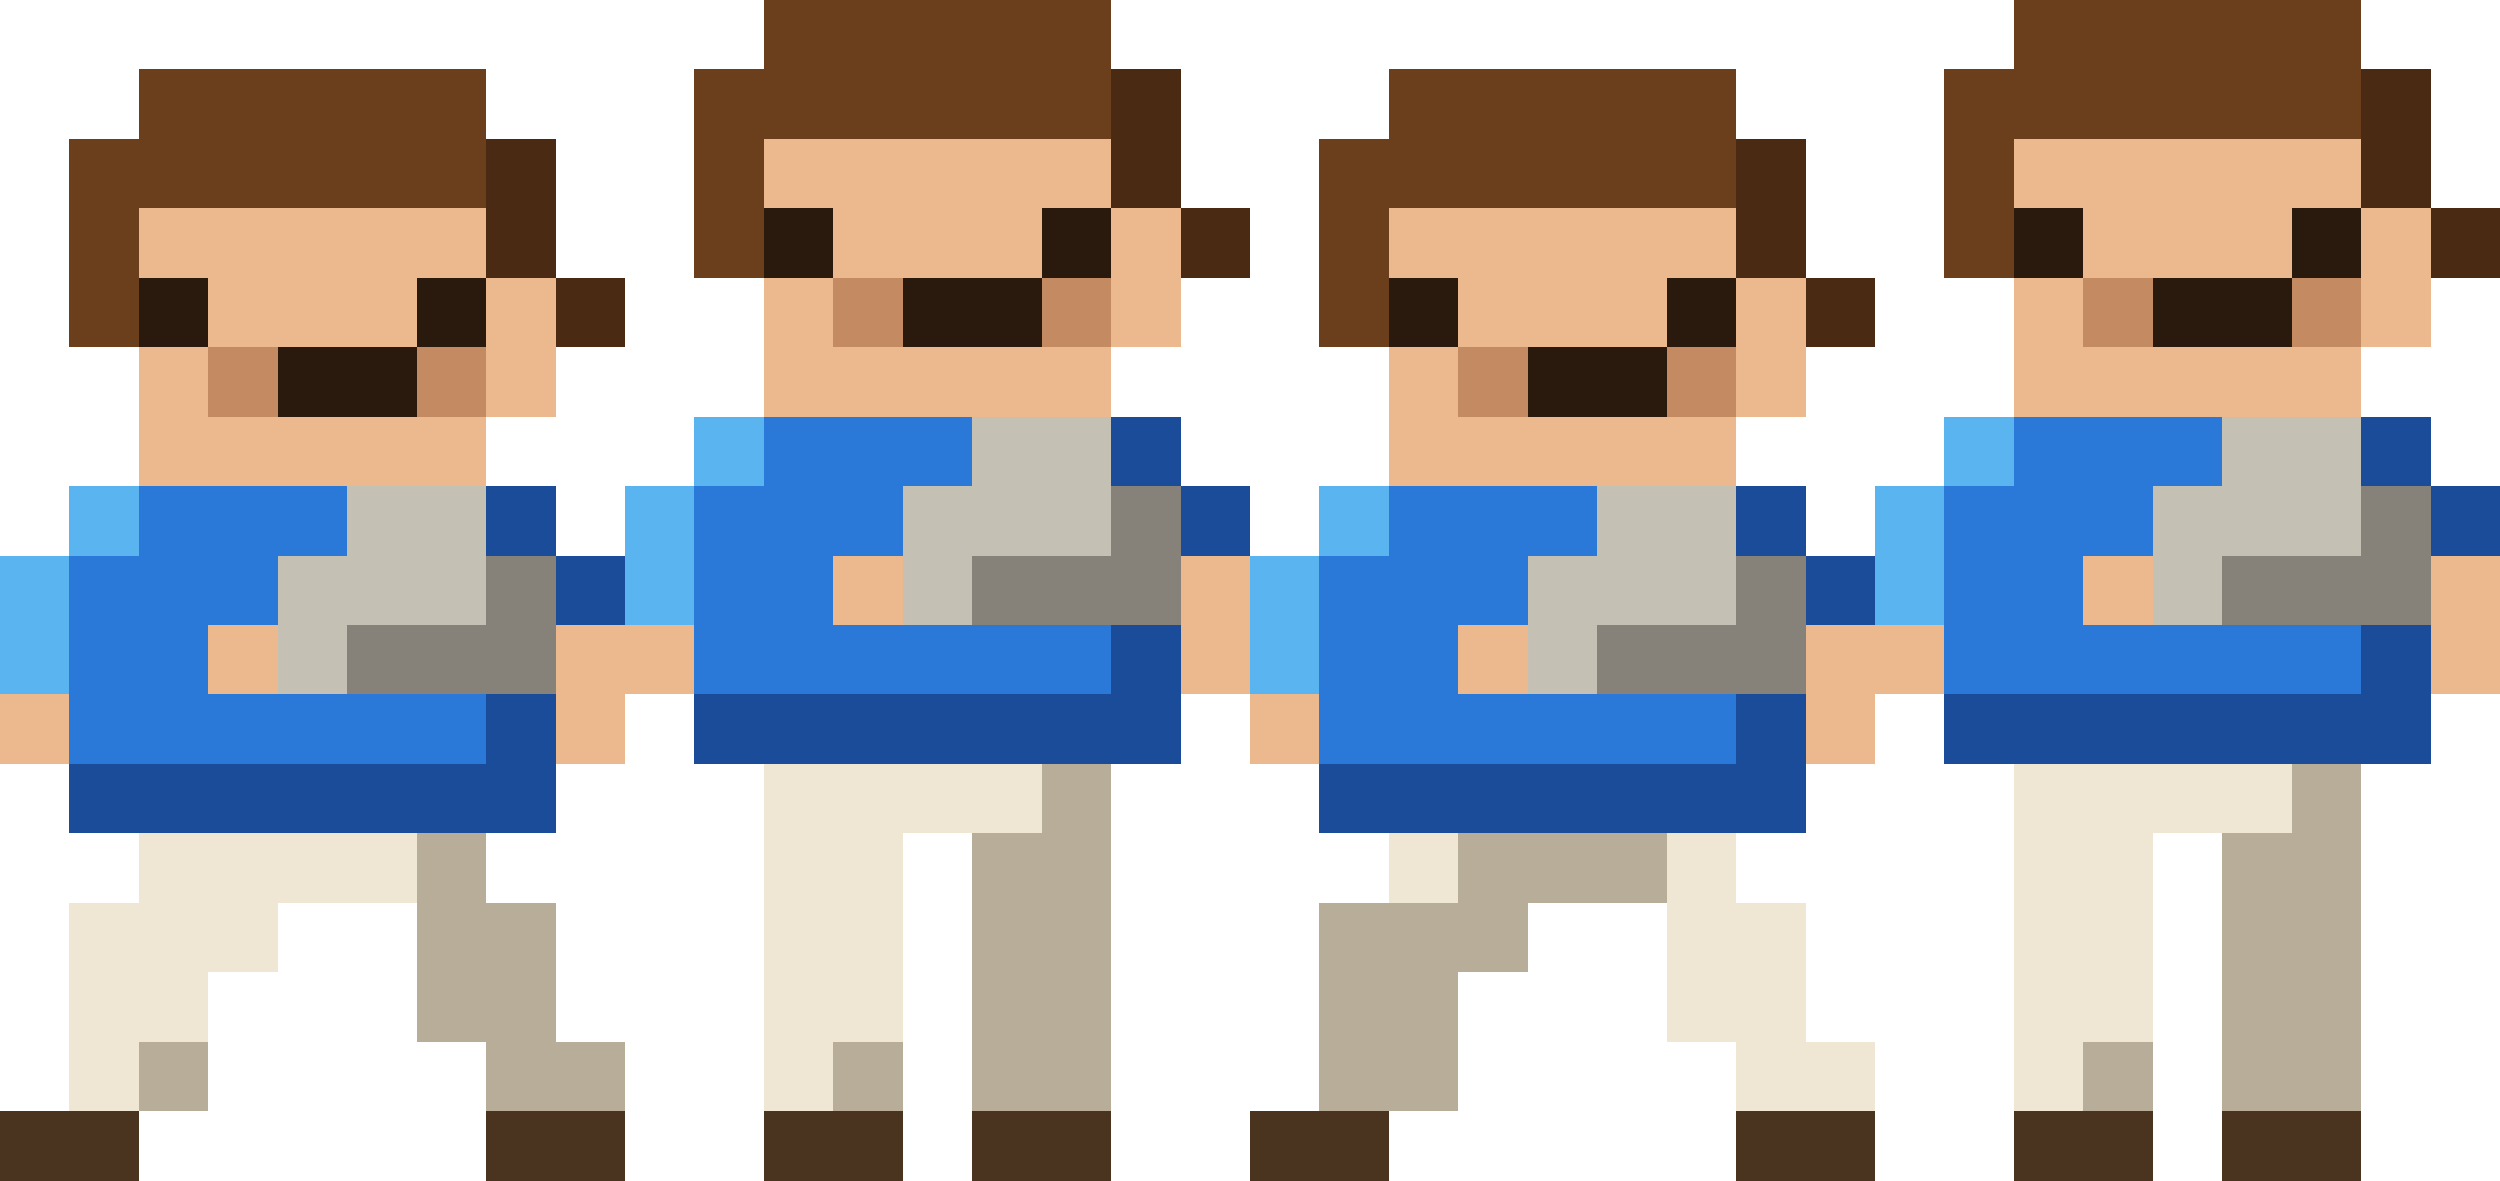
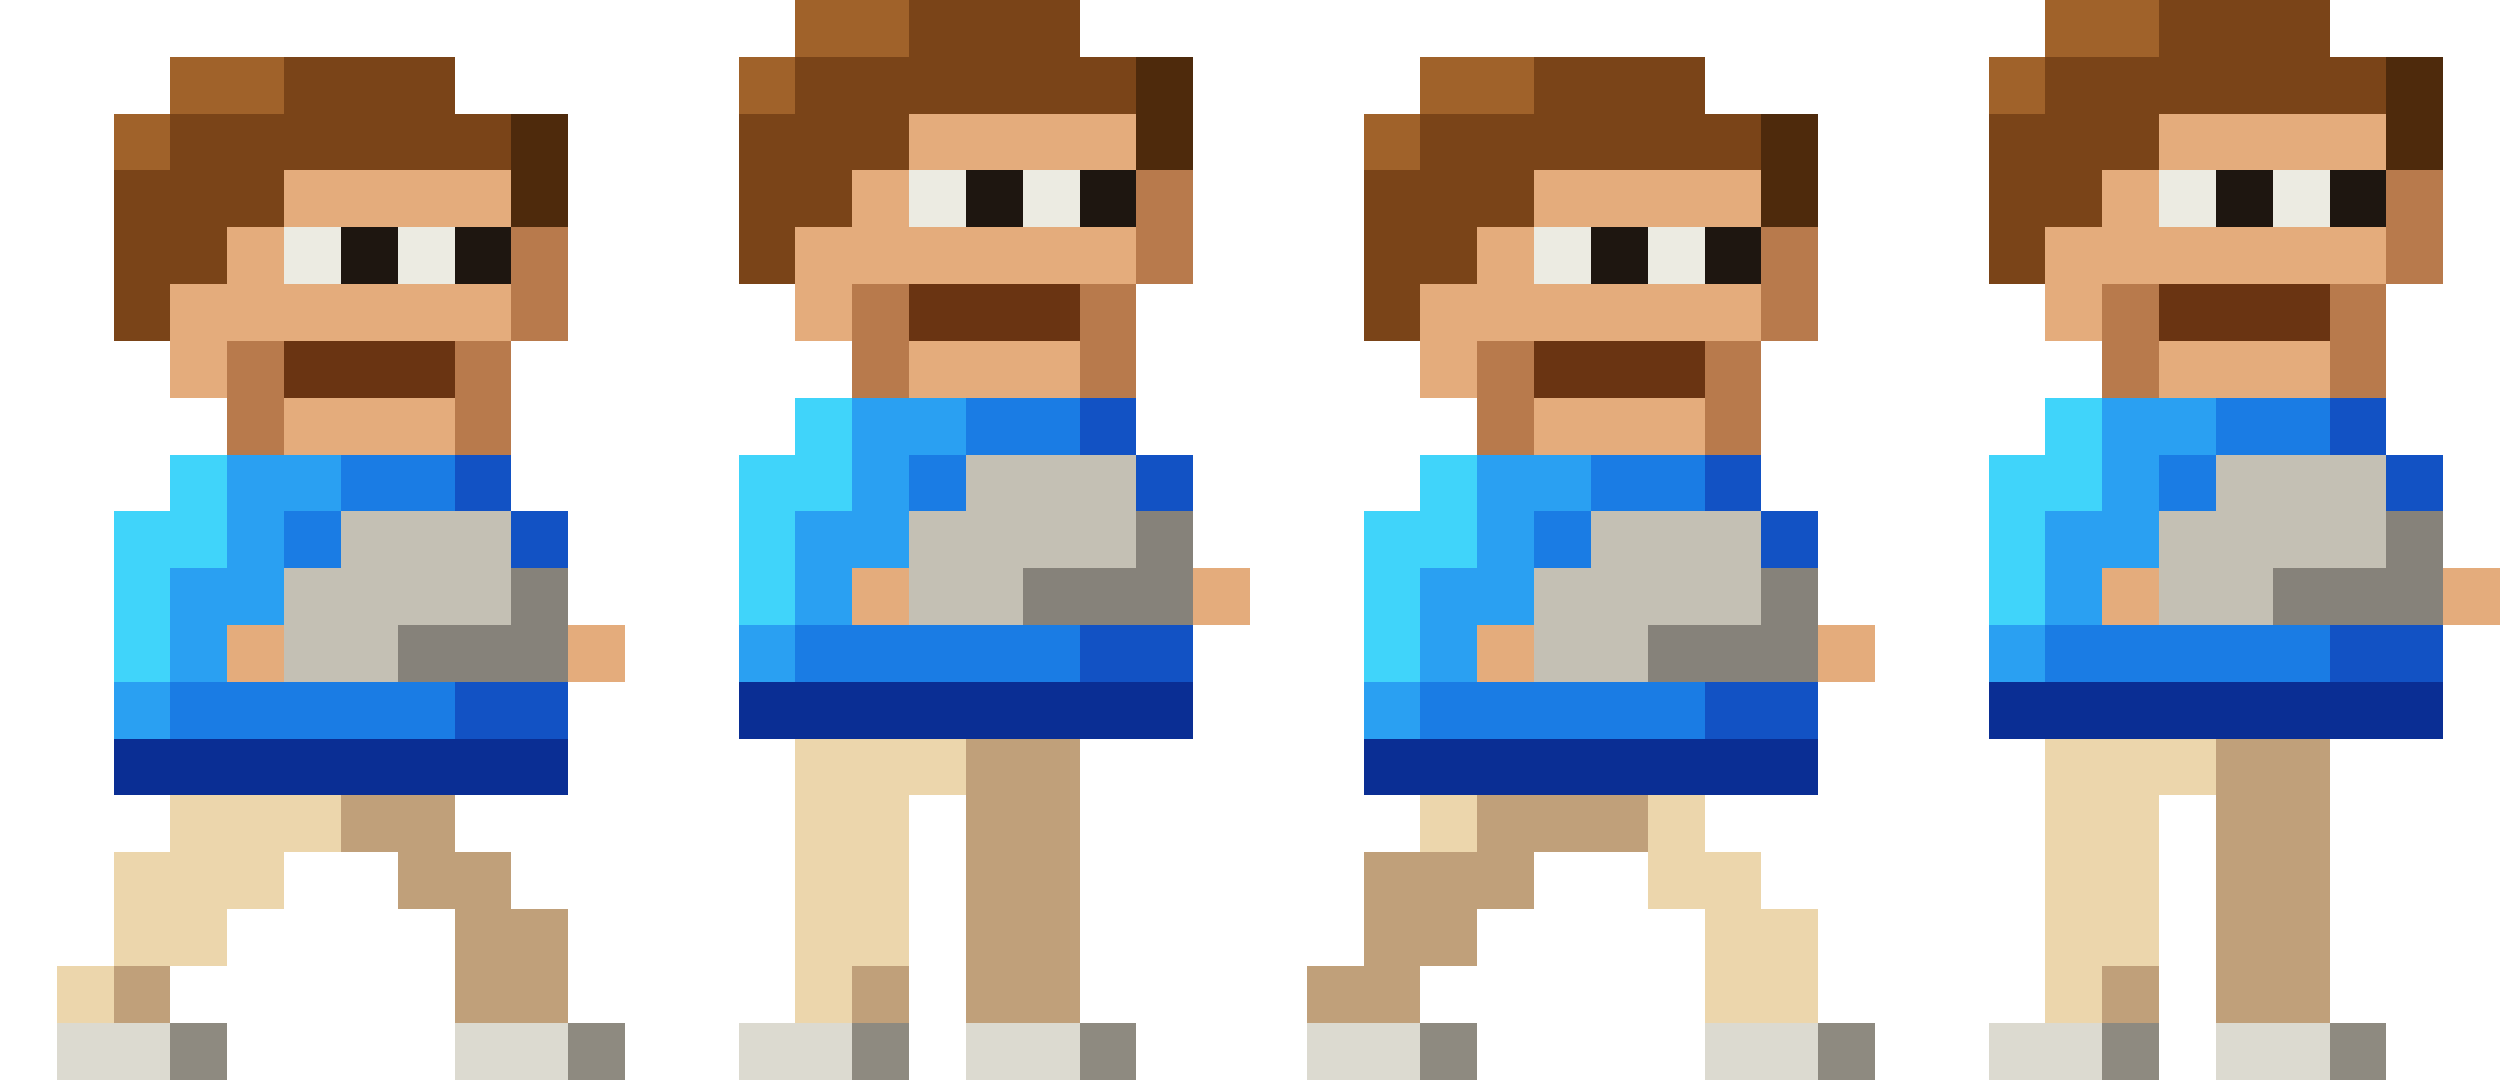
- <svg xmlns="http://www.w3.org/2000/svg" viewBox="0 0 36 17" width="36" height="17" shape-rendering="crispEdges">
-   <rect x="2" y="1" width="5" height="1" fill="#6b3e1c" />
-   <rect x="1" y="2" width="6" height="1" fill="#6b3e1c" />
-   <rect x="7" y="2" width="1" height="1" fill="#4a2a12" />
-   <rect x="1" y="3" width="1" height="1" fill="#6b3e1c" />
-   <rect x="2" y="3" width="5" height="1" fill="#ecb98e" />
-   <rect x="7" y="3" width="1" height="1" fill="#4a2a12" />
-   <rect x="1" y="4" width="1" height="1" fill="#6b3e1c" />
-   <rect x="2" y="4" width="1" height="1" fill="#2a1a0e" />
-   <rect x="3" y="4" width="3" height="1" fill="#ecb98e" />
-   <rect x="6" y="4" width="1" height="1" fill="#2a1a0e" />
-   <rect x="7" y="4" width="1" height="1" fill="#ecb98e" />
-   <rect x="8" y="4" width="1" height="1" fill="#4a2a12" />
-   <rect x="2" y="5" width="1" height="1" fill="#ecb98e" />
-   <rect x="3" y="5" width="1" height="1" fill="#c48a62" />
-   <rect x="4" y="5" width="2" height="1" fill="#2a1a0e" />
-   <rect x="6" y="5" width="1" height="1" fill="#c48a62" />
-   <rect x="7" y="5" width="1" height="1" fill="#ecb98e" />
-   <rect x="2" y="6" width="5" height="1" fill="#ecb98e" />
-   <rect x="1" y="7" width="1" height="1" fill="#5ab4f0" />
-   <rect x="2" y="7" width="3" height="1" fill="#2a78d8" />
-   <rect x="5" y="7" width="2" height="1" fill="#c4c0b4" />
-   <rect x="7" y="7" width="1" height="1" fill="#1a4c9a" />
-   <rect x="0" y="8" width="1" height="1" fill="#5ab4f0" />
-   <rect x="1" y="8" width="3" height="1" fill="#2a78d8" />
-   <rect x="4" y="8" width="3" height="1" fill="#c4c0b4" />
-   <rect x="7" y="8" width="1" height="1" fill="#86827a" />
-   <rect x="8" y="8" width="1" height="1" fill="#1a4c9a" />
-   <rect x="0" y="9" width="1" height="1" fill="#5ab4f0" />
-   <rect x="1" y="9" width="2" height="1" fill="#2a78d8" />
-   <rect x="3" y="9" width="1" height="1" fill="#ecb98e" />
-   <rect x="4" y="9" width="1" height="1" fill="#c4c0b4" />
-   <rect x="5" y="9" width="3" height="1" fill="#86827a" />
-   <rect x="8" y="9" width="1" height="1" fill="#ecb98e" />
-   <rect x="0" y="10" width="1" height="1" fill="#ecb98e" />
-   <rect x="1" y="10" width="6" height="1" fill="#2a78d8" />
-   <rect x="7" y="10" width="1" height="1" fill="#1a4c9a" />
-   <rect x="8" y="10" width="1" height="1" fill="#ecb98e" />
-   <rect x="1" y="11" width="7" height="1" fill="#1a4c9a" />
-   <rect x="2" y="12" width="4" height="1" fill="#efe6d4" />
-   <rect x="6" y="12" width="1" height="1" fill="#b8ad98" />
-   <rect x="1" y="13" width="3" height="1" fill="#efe6d4" />
-   <rect x="6" y="13" width="2" height="1" fill="#b8ad98" />
-   <rect x="1" y="14" width="2" height="1" fill="#efe6d4" />
-   <rect x="6" y="14" width="2" height="1" fill="#b8ad98" />
-   <rect x="1" y="15" width="1" height="1" fill="#efe6d4" />
-   <rect x="2" y="15" width="1" height="1" fill="#b8ad98" />
-   <rect x="7" y="15" width="2" height="1" fill="#b8ad98" />
-   <rect x="0" y="16" width="2" height="1" fill="#4a3420" />
-   <rect x="7" y="16" width="2" height="1" fill="#4a3420" />
-   <rect x="11" y="0" width="5" height="1" fill="#6b3e1c" />
-   <rect x="10" y="1" width="6" height="1" fill="#6b3e1c" />
-   <rect x="16" y="1" width="1" height="1" fill="#4a2a12" />
-   <rect x="10" y="2" width="1" height="1" fill="#6b3e1c" />
-   <rect x="11" y="2" width="5" height="1" fill="#ecb98e" />
-   <rect x="16" y="2" width="1" height="1" fill="#4a2a12" />
-   <rect x="10" y="3" width="1" height="1" fill="#6b3e1c" />
-   <rect x="11" y="3" width="1" height="1" fill="#2a1a0e" />
-   <rect x="12" y="3" width="3" height="1" fill="#ecb98e" />
-   <rect x="15" y="3" width="1" height="1" fill="#2a1a0e" />
-   <rect x="16" y="3" width="1" height="1" fill="#ecb98e" />
-   <rect x="17" y="3" width="1" height="1" fill="#4a2a12" />
-   <rect x="11" y="4" width="1" height="1" fill="#ecb98e" />
-   <rect x="12" y="4" width="1" height="1" fill="#c48a62" />
-   <rect x="13" y="4" width="2" height="1" fill="#2a1a0e" />
-   <rect x="15" y="4" width="1" height="1" fill="#c48a62" />
-   <rect x="16" y="4" width="1" height="1" fill="#ecb98e" />
-   <rect x="11" y="5" width="5" height="1" fill="#ecb98e" />
-   <rect x="10" y="6" width="1" height="1" fill="#5ab4f0" />
-   <rect x="11" y="6" width="3" height="1" fill="#2a78d8" />
-   <rect x="14" y="6" width="2" height="1" fill="#c4c0b4" />
-   <rect x="16" y="6" width="1" height="1" fill="#1a4c9a" />
-   <rect x="9" y="7" width="1" height="1" fill="#5ab4f0" />
-   <rect x="10" y="7" width="3" height="1" fill="#2a78d8" />
-   <rect x="13" y="7" width="3" height="1" fill="#c4c0b4" />
-   <rect x="16" y="7" width="1" height="1" fill="#86827a" />
-   <rect x="17" y="7" width="1" height="1" fill="#1a4c9a" />
-   <rect x="9" y="8" width="1" height="1" fill="#5ab4f0" />
-   <rect x="10" y="8" width="2" height="1" fill="#2a78d8" />
-   <rect x="12" y="8" width="1" height="1" fill="#ecb98e" />
-   <rect x="13" y="8" width="1" height="1" fill="#c4c0b4" />
-   <rect x="14" y="8" width="3" height="1" fill="#86827a" />
-   <rect x="17" y="8" width="1" height="1" fill="#ecb98e" />
-   <rect x="9" y="9" width="1" height="1" fill="#ecb98e" />
-   <rect x="10" y="9" width="6" height="1" fill="#2a78d8" />
-   <rect x="16" y="9" width="1" height="1" fill="#1a4c9a" />
-   <rect x="17" y="9" width="1" height="1" fill="#ecb98e" />
-   <rect x="10" y="10" width="7" height="1" fill="#1a4c9a" />
-   <rect x="11" y="11" width="4" height="1" fill="#efe6d4" />
-   <rect x="15" y="11" width="1" height="1" fill="#b8ad98" />
-   <rect x="11" y="12" width="2" height="1" fill="#efe6d4" />
-   <rect x="14" y="12" width="2" height="1" fill="#b8ad98" />
-   <rect x="11" y="13" width="2" height="1" fill="#efe6d4" />
-   <rect x="14" y="13" width="2" height="1" fill="#b8ad98" />
-   <rect x="11" y="14" width="2" height="1" fill="#efe6d4" />
-   <rect x="14" y="14" width="2" height="1" fill="#b8ad98" />
-   <rect x="11" y="15" width="1" height="1" fill="#efe6d4" />
-   <rect x="12" y="15" width="1" height="1" fill="#b8ad98" />
-   <rect x="14" y="15" width="2" height="1" fill="#b8ad98" />
-   <rect x="11" y="16" width="2" height="1" fill="#4a3420" />
-   <rect x="14" y="16" width="2" height="1" fill="#4a3420" />
-   <rect x="20" y="1" width="5" height="1" fill="#6b3e1c" />
-   <rect x="19" y="2" width="6" height="1" fill="#6b3e1c" />
-   <rect x="25" y="2" width="1" height="1" fill="#4a2a12" />
-   <rect x="19" y="3" width="1" height="1" fill="#6b3e1c" />
-   <rect x="20" y="3" width="5" height="1" fill="#ecb98e" />
-   <rect x="25" y="3" width="1" height="1" fill="#4a2a12" />
-   <rect x="19" y="4" width="1" height="1" fill="#6b3e1c" />
-   <rect x="20" y="4" width="1" height="1" fill="#2a1a0e" />
-   <rect x="21" y="4" width="3" height="1" fill="#ecb98e" />
-   <rect x="24" y="4" width="1" height="1" fill="#2a1a0e" />
-   <rect x="25" y="4" width="1" height="1" fill="#ecb98e" />
-   <rect x="26" y="4" width="1" height="1" fill="#4a2a12" />
-   <rect x="20" y="5" width="1" height="1" fill="#ecb98e" />
-   <rect x="21" y="5" width="1" height="1" fill="#c48a62" />
-   <rect x="22" y="5" width="2" height="1" fill="#2a1a0e" />
-   <rect x="24" y="5" width="1" height="1" fill="#c48a62" />
-   <rect x="25" y="5" width="1" height="1" fill="#ecb98e" />
-   <rect x="20" y="6" width="5" height="1" fill="#ecb98e" />
-   <rect x="19" y="7" width="1" height="1" fill="#5ab4f0" />
-   <rect x="20" y="7" width="3" height="1" fill="#2a78d8" />
-   <rect x="23" y="7" width="2" height="1" fill="#c4c0b4" />
-   <rect x="25" y="7" width="1" height="1" fill="#1a4c9a" />
-   <rect x="18" y="8" width="1" height="1" fill="#5ab4f0" />
-   <rect x="19" y="8" width="3" height="1" fill="#2a78d8" />
-   <rect x="22" y="8" width="3" height="1" fill="#c4c0b4" />
-   <rect x="25" y="8" width="1" height="1" fill="#86827a" />
-   <rect x="26" y="8" width="1" height="1" fill="#1a4c9a" />
-   <rect x="18" y="9" width="1" height="1" fill="#5ab4f0" />
-   <rect x="19" y="9" width="2" height="1" fill="#2a78d8" />
-   <rect x="21" y="9" width="1" height="1" fill="#ecb98e" />
-   <rect x="22" y="9" width="1" height="1" fill="#c4c0b4" />
-   <rect x="23" y="9" width="3" height="1" fill="#86827a" />
-   <rect x="26" y="9" width="1" height="1" fill="#ecb98e" />
-   <rect x="18" y="10" width="1" height="1" fill="#ecb98e" />
-   <rect x="19" y="10" width="6" height="1" fill="#2a78d8" />
-   <rect x="25" y="10" width="1" height="1" fill="#1a4c9a" />
-   <rect x="26" y="10" width="1" height="1" fill="#ecb98e" />
-   <rect x="19" y="11" width="7" height="1" fill="#1a4c9a" />
-   <rect x="20" y="12" width="1" height="1" fill="#efe6d4" />
-   <rect x="21" y="12" width="3" height="1" fill="#b8ad98" />
-   <rect x="24" y="12" width="1" height="1" fill="#efe6d4" />
-   <rect x="19" y="13" width="3" height="1" fill="#b8ad98" />
-   <rect x="24" y="13" width="2" height="1" fill="#efe6d4" />
-   <rect x="19" y="14" width="2" height="1" fill="#b8ad98" />
-   <rect x="24" y="14" width="2" height="1" fill="#efe6d4" />
-   <rect x="19" y="15" width="2" height="1" fill="#b8ad98" />
-   <rect x="25" y="15" width="2" height="1" fill="#efe6d4" />
-   <rect x="18" y="16" width="2" height="1" fill="#4a3420" />
-   <rect x="25" y="16" width="2" height="1" fill="#4a3420" />
-   <rect x="29" y="0" width="5" height="1" fill="#6b3e1c" />
-   <rect x="28" y="1" width="6" height="1" fill="#6b3e1c" />
-   <rect x="34" y="1" width="1" height="1" fill="#4a2a12" />
-   <rect x="28" y="2" width="1" height="1" fill="#6b3e1c" />
-   <rect x="29" y="2" width="5" height="1" fill="#ecb98e" />
-   <rect x="34" y="2" width="1" height="1" fill="#4a2a12" />
-   <rect x="28" y="3" width="1" height="1" fill="#6b3e1c" />
-   <rect x="29" y="3" width="1" height="1" fill="#2a1a0e" />
-   <rect x="30" y="3" width="3" height="1" fill="#ecb98e" />
-   <rect x="33" y="3" width="1" height="1" fill="#2a1a0e" />
-   <rect x="34" y="3" width="1" height="1" fill="#ecb98e" />
-   <rect x="35" y="3" width="1" height="1" fill="#4a2a12" />
-   <rect x="29" y="4" width="1" height="1" fill="#ecb98e" />
-   <rect x="30" y="4" width="1" height="1" fill="#c48a62" />
-   <rect x="31" y="4" width="2" height="1" fill="#2a1a0e" />
-   <rect x="33" y="4" width="1" height="1" fill="#c48a62" />
-   <rect x="34" y="4" width="1" height="1" fill="#ecb98e" />
-   <rect x="29" y="5" width="5" height="1" fill="#ecb98e" />
-   <rect x="28" y="6" width="1" height="1" fill="#5ab4f0" />
-   <rect x="29" y="6" width="3" height="1" fill="#2a78d8" />
-   <rect x="32" y="6" width="2" height="1" fill="#c4c0b4" />
-   <rect x="34" y="6" width="1" height="1" fill="#1a4c9a" />
-   <rect x="27" y="7" width="1" height="1" fill="#5ab4f0" />
-   <rect x="28" y="7" width="3" height="1" fill="#2a78d8" />
-   <rect x="31" y="7" width="3" height="1" fill="#c4c0b4" />
-   <rect x="34" y="7" width="1" height="1" fill="#86827a" />
-   <rect x="35" y="7" width="1" height="1" fill="#1a4c9a" />
-   <rect x="27" y="8" width="1" height="1" fill="#5ab4f0" />
-   <rect x="28" y="8" width="2" height="1" fill="#2a78d8" />
-   <rect x="30" y="8" width="1" height="1" fill="#ecb98e" />
-   <rect x="31" y="8" width="1" height="1" fill="#c4c0b4" />
-   <rect x="32" y="8" width="3" height="1" fill="#86827a" />
-   <rect x="35" y="8" width="1" height="1" fill="#ecb98e" />
-   <rect x="27" y="9" width="1" height="1" fill="#ecb98e" />
-   <rect x="28" y="9" width="6" height="1" fill="#2a78d8" />
-   <rect x="34" y="9" width="1" height="1" fill="#1a4c9a" />
-   <rect x="35" y="9" width="1" height="1" fill="#ecb98e" />
-   <rect x="28" y="10" width="7" height="1" fill="#1a4c9a" />
-   <rect x="29" y="11" width="4" height="1" fill="#efe6d4" />
-   <rect x="33" y="11" width="1" height="1" fill="#b8ad98" />
-   <rect x="29" y="12" width="2" height="1" fill="#efe6d4" />
-   <rect x="32" y="12" width="2" height="1" fill="#b8ad98" />
-   <rect x="29" y="13" width="2" height="1" fill="#efe6d4" />
-   <rect x="32" y="13" width="2" height="1" fill="#b8ad98" />
-   <rect x="29" y="14" width="2" height="1" fill="#efe6d4" />
-   <rect x="32" y="14" width="2" height="1" fill="#b8ad98" />
-   <rect x="29" y="15" width="1" height="1" fill="#efe6d4" />
-   <rect x="30" y="15" width="1" height="1" fill="#b8ad98" />
-   <rect x="32" y="15" width="2" height="1" fill="#b8ad98" />
-   <rect x="29" y="16" width="2" height="1" fill="#4a3420" />
-   <rect x="32" y="16" width="2" height="1" fill="#4a3420" />
+ <svg xmlns="http://www.w3.org/2000/svg" viewBox="0 0 44 19" width="44" height="19" shape-rendering="crispEdges">
+   <rect x="3" y="1" width="2" height="1" fill="#a0622a" />
+   <rect x="5" y="1" width="3" height="1" fill="#7a4418" />
+   <rect x="2" y="2" width="1" height="1" fill="#a0622a" />
+   <rect x="3" y="2" width="6" height="1" fill="#7a4418" />
+   <rect x="9" y="2" width="1" height="1" fill="#4e2a0c" />
+   <rect x="2" y="3" width="3" height="1" fill="#7a4418" />
+   <rect x="5" y="3" width="4" height="1" fill="#e4ac7c" />
+   <rect x="9" y="3" width="1" height="1" fill="#4e2a0c" />
+   <rect x="2" y="4" width="2" height="1" fill="#7a4418" />
+   <rect x="4" y="4" width="1" height="1" fill="#e4ac7c" />
+   <rect x="5" y="4" width="1" height="1" fill="#ecebe2" />
+   <rect x="6" y="4" width="1" height="1" fill="#1e1610" />
+   <rect x="7" y="4" width="1" height="1" fill="#ecebe2" />
+   <rect x="8" y="4" width="1" height="1" fill="#1e1610" />
+   <rect x="9" y="4" width="1" height="1" fill="#b87a4c" />
+   <rect x="2" y="5" width="1" height="1" fill="#7a4418" />
+   <rect x="3" y="5" width="6" height="1" fill="#e4ac7c" />
+   <rect x="9" y="5" width="1" height="1" fill="#b87a4c" />
+   <rect x="3" y="6" width="1" height="1" fill="#e4ac7c" />
+   <rect x="4" y="6" width="1" height="1" fill="#b87a4c" />
+   <rect x="5" y="6" width="3" height="1" fill="#6a3412" />
+   <rect x="8" y="6" width="1" height="1" fill="#b87a4c" />
+   <rect x="4" y="7" width="1" height="1" fill="#b87a4c" />
+   <rect x="5" y="7" width="3" height="1" fill="#e4ac7c" />
+   <rect x="8" y="7" width="1" height="1" fill="#b87a4c" />
+   <rect x="3" y="8" width="1" height="1" fill="#40d4fa" />
+   <rect x="4" y="8" width="2" height="1" fill="#2aa0f2" />
+   <rect x="6" y="8" width="2" height="1" fill="#1a7ce4" />
+   <rect x="8" y="8" width="1" height="1" fill="#1252c4" />
+   <rect x="2" y="9" width="2" height="1" fill="#40d4fa" />
+   <rect x="4" y="9" width="1" height="1" fill="#2aa0f2" />
+   <rect x="5" y="9" width="1" height="1" fill="#1a7ce4" />
+   <rect x="6" y="9" width="3" height="1" fill="#c4c0b4" />
+   <rect x="9" y="9" width="1" height="1" fill="#1252c4" />
+   <rect x="2" y="10" width="1" height="1" fill="#40d4fa" />
+   <rect x="3" y="10" width="2" height="1" fill="#2aa0f2" />
+   <rect x="5" y="10" width="4" height="1" fill="#c4c0b4" />
+   <rect x="9" y="10" width="1" height="1" fill="#86827a" />
+   <rect x="2" y="11" width="1" height="1" fill="#40d4fa" />
+   <rect x="3" y="11" width="1" height="1" fill="#2aa0f2" />
+   <rect x="4" y="11" width="1" height="1" fill="#e4ac7c" />
+   <rect x="5" y="11" width="2" height="1" fill="#c4c0b4" />
+   <rect x="7" y="11" width="3" height="1" fill="#86827a" />
+   <rect x="10" y="11" width="1" height="1" fill="#e4ac7c" />
+   <rect x="2" y="12" width="1" height="1" fill="#2aa0f2" />
+   <rect x="3" y="12" width="5" height="1" fill="#1a7ce4" />
+   <rect x="8" y="12" width="2" height="1" fill="#1252c4" />
+   <rect x="2" y="13" width="8" height="1" fill="#0a2e94" />
+   <rect x="3" y="14" width="3" height="1" fill="#ecd6ac" />
+   <rect x="6" y="14" width="2" height="1" fill="#c0a07a" />
+   <rect x="2" y="15" width="3" height="1" fill="#ecd6ac" />
+   <rect x="7" y="15" width="2" height="1" fill="#c0a07a" />
+   <rect x="2" y="16" width="2" height="1" fill="#ecd6ac" />
+   <rect x="8" y="16" width="2" height="1" fill="#c0a07a" />
+   <rect x="1" y="17" width="1" height="1" fill="#ecd6ac" />
+   <rect x="2" y="17" width="1" height="1" fill="#c0a07a" />
+   <rect x="8" y="17" width="2" height="1" fill="#c0a07a" />
+   <rect x="1" y="18" width="2" height="1" fill="#dcdad0" />
+   <rect x="3" y="18" width="1" height="1" fill="#8e8a80" />
+   <rect x="8" y="18" width="2" height="1" fill="#dcdad0" />
+   <rect x="10" y="18" width="1" height="1" fill="#8e8a80" />
+   <rect x="14" y="0" width="2" height="1" fill="#a0622a" />
+   <rect x="16" y="0" width="3" height="1" fill="#7a4418" />
+   <rect x="13" y="1" width="1" height="1" fill="#a0622a" />
+   <rect x="14" y="1" width="6" height="1" fill="#7a4418" />
+   <rect x="20" y="1" width="1" height="1" fill="#4e2a0c" />
+   <rect x="13" y="2" width="3" height="1" fill="#7a4418" />
+   <rect x="16" y="2" width="4" height="1" fill="#e4ac7c" />
+   <rect x="20" y="2" width="1" height="1" fill="#4e2a0c" />
+   <rect x="13" y="3" width="2" height="1" fill="#7a4418" />
+   <rect x="15" y="3" width="1" height="1" fill="#e4ac7c" />
+   <rect x="16" y="3" width="1" height="1" fill="#ecebe2" />
+   <rect x="17" y="3" width="1" height="1" fill="#1e1610" />
+   <rect x="18" y="3" width="1" height="1" fill="#ecebe2" />
+   <rect x="19" y="3" width="1" height="1" fill="#1e1610" />
+   <rect x="20" y="3" width="1" height="1" fill="#b87a4c" />
+   <rect x="13" y="4" width="1" height="1" fill="#7a4418" />
+   <rect x="14" y="4" width="6" height="1" fill="#e4ac7c" />
+   <rect x="20" y="4" width="1" height="1" fill="#b87a4c" />
+   <rect x="14" y="5" width="1" height="1" fill="#e4ac7c" />
+   <rect x="15" y="5" width="1" height="1" fill="#b87a4c" />
+   <rect x="16" y="5" width="3" height="1" fill="#6a3412" />
+   <rect x="19" y="5" width="1" height="1" fill="#b87a4c" />
+   <rect x="15" y="6" width="1" height="1" fill="#b87a4c" />
+   <rect x="16" y="6" width="3" height="1" fill="#e4ac7c" />
+   <rect x="19" y="6" width="1" height="1" fill="#b87a4c" />
+   <rect x="14" y="7" width="1" height="1" fill="#40d4fa" />
+   <rect x="15" y="7" width="2" height="1" fill="#2aa0f2" />
+   <rect x="17" y="7" width="2" height="1" fill="#1a7ce4" />
+   <rect x="19" y="7" width="1" height="1" fill="#1252c4" />
+   <rect x="13" y="8" width="2" height="1" fill="#40d4fa" />
+   <rect x="15" y="8" width="1" height="1" fill="#2aa0f2" />
+   <rect x="16" y="8" width="1" height="1" fill="#1a7ce4" />
+   <rect x="17" y="8" width="3" height="1" fill="#c4c0b4" />
+   <rect x="20" y="8" width="1" height="1" fill="#1252c4" />
+   <rect x="13" y="9" width="1" height="1" fill="#40d4fa" />
+   <rect x="14" y="9" width="2" height="1" fill="#2aa0f2" />
+   <rect x="16" y="9" width="4" height="1" fill="#c4c0b4" />
+   <rect x="20" y="9" width="1" height="1" fill="#86827a" />
+   <rect x="13" y="10" width="1" height="1" fill="#40d4fa" />
+   <rect x="14" y="10" width="1" height="1" fill="#2aa0f2" />
+   <rect x="15" y="10" width="1" height="1" fill="#e4ac7c" />
+   <rect x="16" y="10" width="2" height="1" fill="#c4c0b4" />
+   <rect x="18" y="10" width="3" height="1" fill="#86827a" />
+   <rect x="21" y="10" width="1" height="1" fill="#e4ac7c" />
+   <rect x="13" y="11" width="1" height="1" fill="#2aa0f2" />
+   <rect x="14" y="11" width="5" height="1" fill="#1a7ce4" />
+   <rect x="19" y="11" width="2" height="1" fill="#1252c4" />
+   <rect x="13" y="12" width="8" height="1" fill="#0a2e94" />
+   <rect x="14" y="13" width="3" height="1" fill="#ecd6ac" />
+   <rect x="17" y="13" width="2" height="1" fill="#c0a07a" />
+   <rect x="14" y="14" width="2" height="1" fill="#ecd6ac" />
+   <rect x="17" y="14" width="2" height="1" fill="#c0a07a" />
+   <rect x="14" y="15" width="2" height="1" fill="#ecd6ac" />
+   <rect x="17" y="15" width="2" height="1" fill="#c0a07a" />
+   <rect x="14" y="16" width="2" height="1" fill="#ecd6ac" />
+   <rect x="17" y="16" width="2" height="1" fill="#c0a07a" />
+   <rect x="14" y="17" width="1" height="1" fill="#ecd6ac" />
+   <rect x="15" y="17" width="1" height="1" fill="#c0a07a" />
+   <rect x="17" y="17" width="2" height="1" fill="#c0a07a" />
+   <rect x="13" y="18" width="2" height="1" fill="#dcdad0" />
+   <rect x="15" y="18" width="1" height="1" fill="#8e8a80" />
+   <rect x="17" y="18" width="2" height="1" fill="#dcdad0" />
+   <rect x="19" y="18" width="1" height="1" fill="#8e8a80" />
+   <rect x="25" y="1" width="2" height="1" fill="#a0622a" />
+   <rect x="27" y="1" width="3" height="1" fill="#7a4418" />
+   <rect x="24" y="2" width="1" height="1" fill="#a0622a" />
+   <rect x="25" y="2" width="6" height="1" fill="#7a4418" />
+   <rect x="31" y="2" width="1" height="1" fill="#4e2a0c" />
+   <rect x="24" y="3" width="3" height="1" fill="#7a4418" />
+   <rect x="27" y="3" width="4" height="1" fill="#e4ac7c" />
+   <rect x="31" y="3" width="1" height="1" fill="#4e2a0c" />
+   <rect x="24" y="4" width="2" height="1" fill="#7a4418" />
+   <rect x="26" y="4" width="1" height="1" fill="#e4ac7c" />
+   <rect x="27" y="4" width="1" height="1" fill="#ecebe2" />
+   <rect x="28" y="4" width="1" height="1" fill="#1e1610" />
+   <rect x="29" y="4" width="1" height="1" fill="#ecebe2" />
+   <rect x="30" y="4" width="1" height="1" fill="#1e1610" />
+   <rect x="31" y="4" width="1" height="1" fill="#b87a4c" />
+   <rect x="24" y="5" width="1" height="1" fill="#7a4418" />
+   <rect x="25" y="5" width="6" height="1" fill="#e4ac7c" />
+   <rect x="31" y="5" width="1" height="1" fill="#b87a4c" />
+   <rect x="25" y="6" width="1" height="1" fill="#e4ac7c" />
+   <rect x="26" y="6" width="1" height="1" fill="#b87a4c" />
+   <rect x="27" y="6" width="3" height="1" fill="#6a3412" />
+   <rect x="30" y="6" width="1" height="1" fill="#b87a4c" />
+   <rect x="26" y="7" width="1" height="1" fill="#b87a4c" />
+   <rect x="27" y="7" width="3" height="1" fill="#e4ac7c" />
+   <rect x="30" y="7" width="1" height="1" fill="#b87a4c" />
+   <rect x="25" y="8" width="1" height="1" fill="#40d4fa" />
+   <rect x="26" y="8" width="2" height="1" fill="#2aa0f2" />
+   <rect x="28" y="8" width="2" height="1" fill="#1a7ce4" />
+   <rect x="30" y="8" width="1" height="1" fill="#1252c4" />
+   <rect x="24" y="9" width="2" height="1" fill="#40d4fa" />
+   <rect x="26" y="9" width="1" height="1" fill="#2aa0f2" />
+   <rect x="27" y="9" width="1" height="1" fill="#1a7ce4" />
+   <rect x="28" y="9" width="3" height="1" fill="#c4c0b4" />
+   <rect x="31" y="9" width="1" height="1" fill="#1252c4" />
+   <rect x="24" y="10" width="1" height="1" fill="#40d4fa" />
+   <rect x="25" y="10" width="2" height="1" fill="#2aa0f2" />
+   <rect x="27" y="10" width="4" height="1" fill="#c4c0b4" />
+   <rect x="31" y="10" width="1" height="1" fill="#86827a" />
+   <rect x="24" y="11" width="1" height="1" fill="#40d4fa" />
+   <rect x="25" y="11" width="1" height="1" fill="#2aa0f2" />
+   <rect x="26" y="11" width="1" height="1" fill="#e4ac7c" />
+   <rect x="27" y="11" width="2" height="1" fill="#c4c0b4" />
+   <rect x="29" y="11" width="3" height="1" fill="#86827a" />
+   <rect x="32" y="11" width="1" height="1" fill="#e4ac7c" />
+   <rect x="24" y="12" width="1" height="1" fill="#2aa0f2" />
+   <rect x="25" y="12" width="5" height="1" fill="#1a7ce4" />
+   <rect x="30" y="12" width="2" height="1" fill="#1252c4" />
+   <rect x="24" y="13" width="8" height="1" fill="#0a2e94" />
+   <rect x="25" y="14" width="1" height="1" fill="#ecd6ac" />
+   <rect x="26" y="14" width="3" height="1" fill="#c0a07a" />
+   <rect x="29" y="14" width="1" height="1" fill="#ecd6ac" />
+   <rect x="24" y="15" width="3" height="1" fill="#c0a07a" />
+   <rect x="29" y="15" width="2" height="1" fill="#ecd6ac" />
+   <rect x="24" y="16" width="2" height="1" fill="#c0a07a" />
+   <rect x="30" y="16" width="2" height="1" fill="#ecd6ac" />
+   <rect x="23" y="17" width="2" height="1" fill="#c0a07a" />
+   <rect x="30" y="17" width="2" height="1" fill="#ecd6ac" />
+   <rect x="23" y="18" width="2" height="1" fill="#dcdad0" />
+   <rect x="25" y="18" width="1" height="1" fill="#8e8a80" />
+   <rect x="30" y="18" width="2" height="1" fill="#dcdad0" />
+   <rect x="32" y="18" width="1" height="1" fill="#8e8a80" />
+   <rect x="36" y="0" width="2" height="1" fill="#a0622a" />
+   <rect x="38" y="0" width="3" height="1" fill="#7a4418" />
+   <rect x="35" y="1" width="1" height="1" fill="#a0622a" />
+   <rect x="36" y="1" width="6" height="1" fill="#7a4418" />
+   <rect x="42" y="1" width="1" height="1" fill="#4e2a0c" />
+   <rect x="35" y="2" width="3" height="1" fill="#7a4418" />
+   <rect x="38" y="2" width="4" height="1" fill="#e4ac7c" />
+   <rect x="42" y="2" width="1" height="1" fill="#4e2a0c" />
+   <rect x="35" y="3" width="2" height="1" fill="#7a4418" />
+   <rect x="37" y="3" width="1" height="1" fill="#e4ac7c" />
+   <rect x="38" y="3" width="1" height="1" fill="#ecebe2" />
+   <rect x="39" y="3" width="1" height="1" fill="#1e1610" />
+   <rect x="40" y="3" width="1" height="1" fill="#ecebe2" />
+   <rect x="41" y="3" width="1" height="1" fill="#1e1610" />
+   <rect x="42" y="3" width="1" height="1" fill="#b87a4c" />
+   <rect x="35" y="4" width="1" height="1" fill="#7a4418" />
+   <rect x="36" y="4" width="6" height="1" fill="#e4ac7c" />
+   <rect x="42" y="4" width="1" height="1" fill="#b87a4c" />
+   <rect x="36" y="5" width="1" height="1" fill="#e4ac7c" />
+   <rect x="37" y="5" width="1" height="1" fill="#b87a4c" />
+   <rect x="38" y="5" width="3" height="1" fill="#6a3412" />
+   <rect x="41" y="5" width="1" height="1" fill="#b87a4c" />
+   <rect x="37" y="6" width="1" height="1" fill="#b87a4c" />
+   <rect x="38" y="6" width="3" height="1" fill="#e4ac7c" />
+   <rect x="41" y="6" width="1" height="1" fill="#b87a4c" />
+   <rect x="36" y="7" width="1" height="1" fill="#40d4fa" />
+   <rect x="37" y="7" width="2" height="1" fill="#2aa0f2" />
+   <rect x="39" y="7" width="2" height="1" fill="#1a7ce4" />
+   <rect x="41" y="7" width="1" height="1" fill="#1252c4" />
+   <rect x="35" y="8" width="2" height="1" fill="#40d4fa" />
+   <rect x="37" y="8" width="1" height="1" fill="#2aa0f2" />
+   <rect x="38" y="8" width="1" height="1" fill="#1a7ce4" />
+   <rect x="39" y="8" width="3" height="1" fill="#c4c0b4" />
+   <rect x="42" y="8" width="1" height="1" fill="#1252c4" />
+   <rect x="35" y="9" width="1" height="1" fill="#40d4fa" />
+   <rect x="36" y="9" width="2" height="1" fill="#2aa0f2" />
+   <rect x="38" y="9" width="4" height="1" fill="#c4c0b4" />
+   <rect x="42" y="9" width="1" height="1" fill="#86827a" />
+   <rect x="35" y="10" width="1" height="1" fill="#40d4fa" />
+   <rect x="36" y="10" width="1" height="1" fill="#2aa0f2" />
+   <rect x="37" y="10" width="1" height="1" fill="#e4ac7c" />
+   <rect x="38" y="10" width="2" height="1" fill="#c4c0b4" />
+   <rect x="40" y="10" width="3" height="1" fill="#86827a" />
+   <rect x="43" y="10" width="1" height="1" fill="#e4ac7c" />
+   <rect x="35" y="11" width="1" height="1" fill="#2aa0f2" />
+   <rect x="36" y="11" width="5" height="1" fill="#1a7ce4" />
+   <rect x="41" y="11" width="2" height="1" fill="#1252c4" />
+   <rect x="35" y="12" width="8" height="1" fill="#0a2e94" />
+   <rect x="36" y="13" width="3" height="1" fill="#ecd6ac" />
+   <rect x="39" y="13" width="2" height="1" fill="#c0a07a" />
+   <rect x="36" y="14" width="2" height="1" fill="#ecd6ac" />
+   <rect x="39" y="14" width="2" height="1" fill="#c0a07a" />
+   <rect x="36" y="15" width="2" height="1" fill="#ecd6ac" />
+   <rect x="39" y="15" width="2" height="1" fill="#c0a07a" />
+   <rect x="36" y="16" width="2" height="1" fill="#ecd6ac" />
+   <rect x="39" y="16" width="2" height="1" fill="#c0a07a" />
+   <rect x="36" y="17" width="1" height="1" fill="#ecd6ac" />
+   <rect x="37" y="17" width="1" height="1" fill="#c0a07a" />
+   <rect x="39" y="17" width="2" height="1" fill="#c0a07a" />
+   <rect x="35" y="18" width="2" height="1" fill="#dcdad0" />
+   <rect x="37" y="18" width="1" height="1" fill="#8e8a80" />
+   <rect x="39" y="18" width="2" height="1" fill="#dcdad0" />
+   <rect x="41" y="18" width="1" height="1" fill="#8e8a80" />
</svg>
